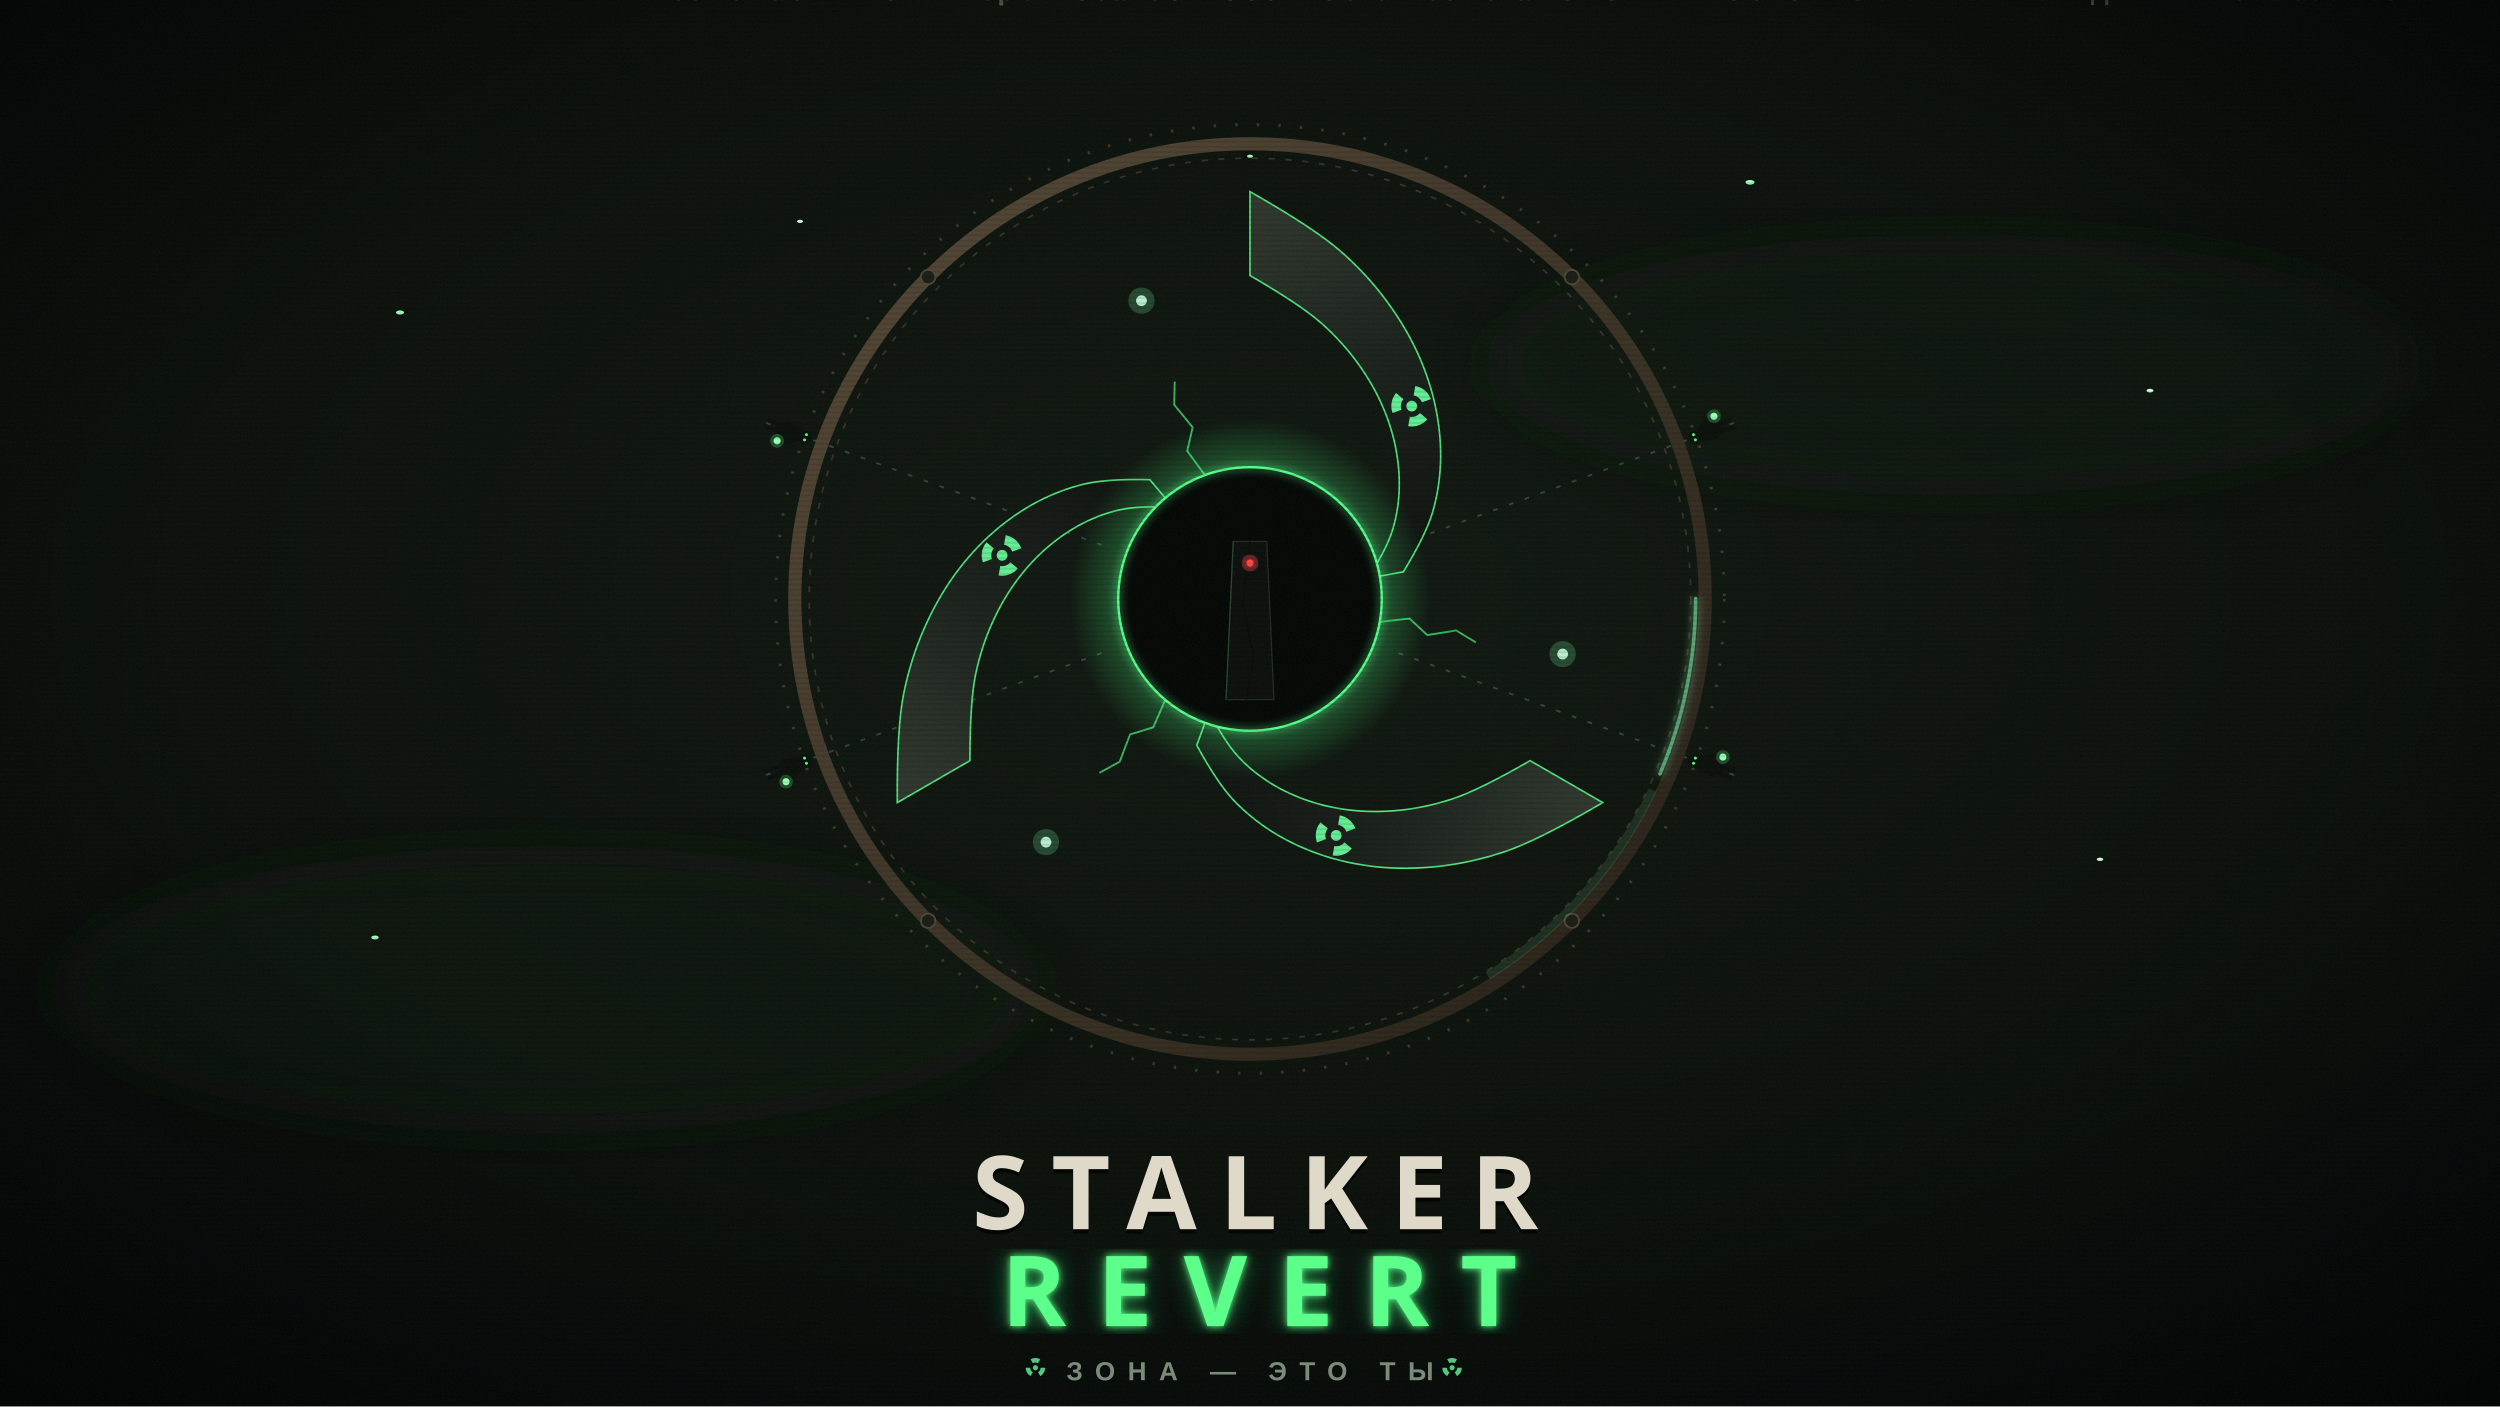
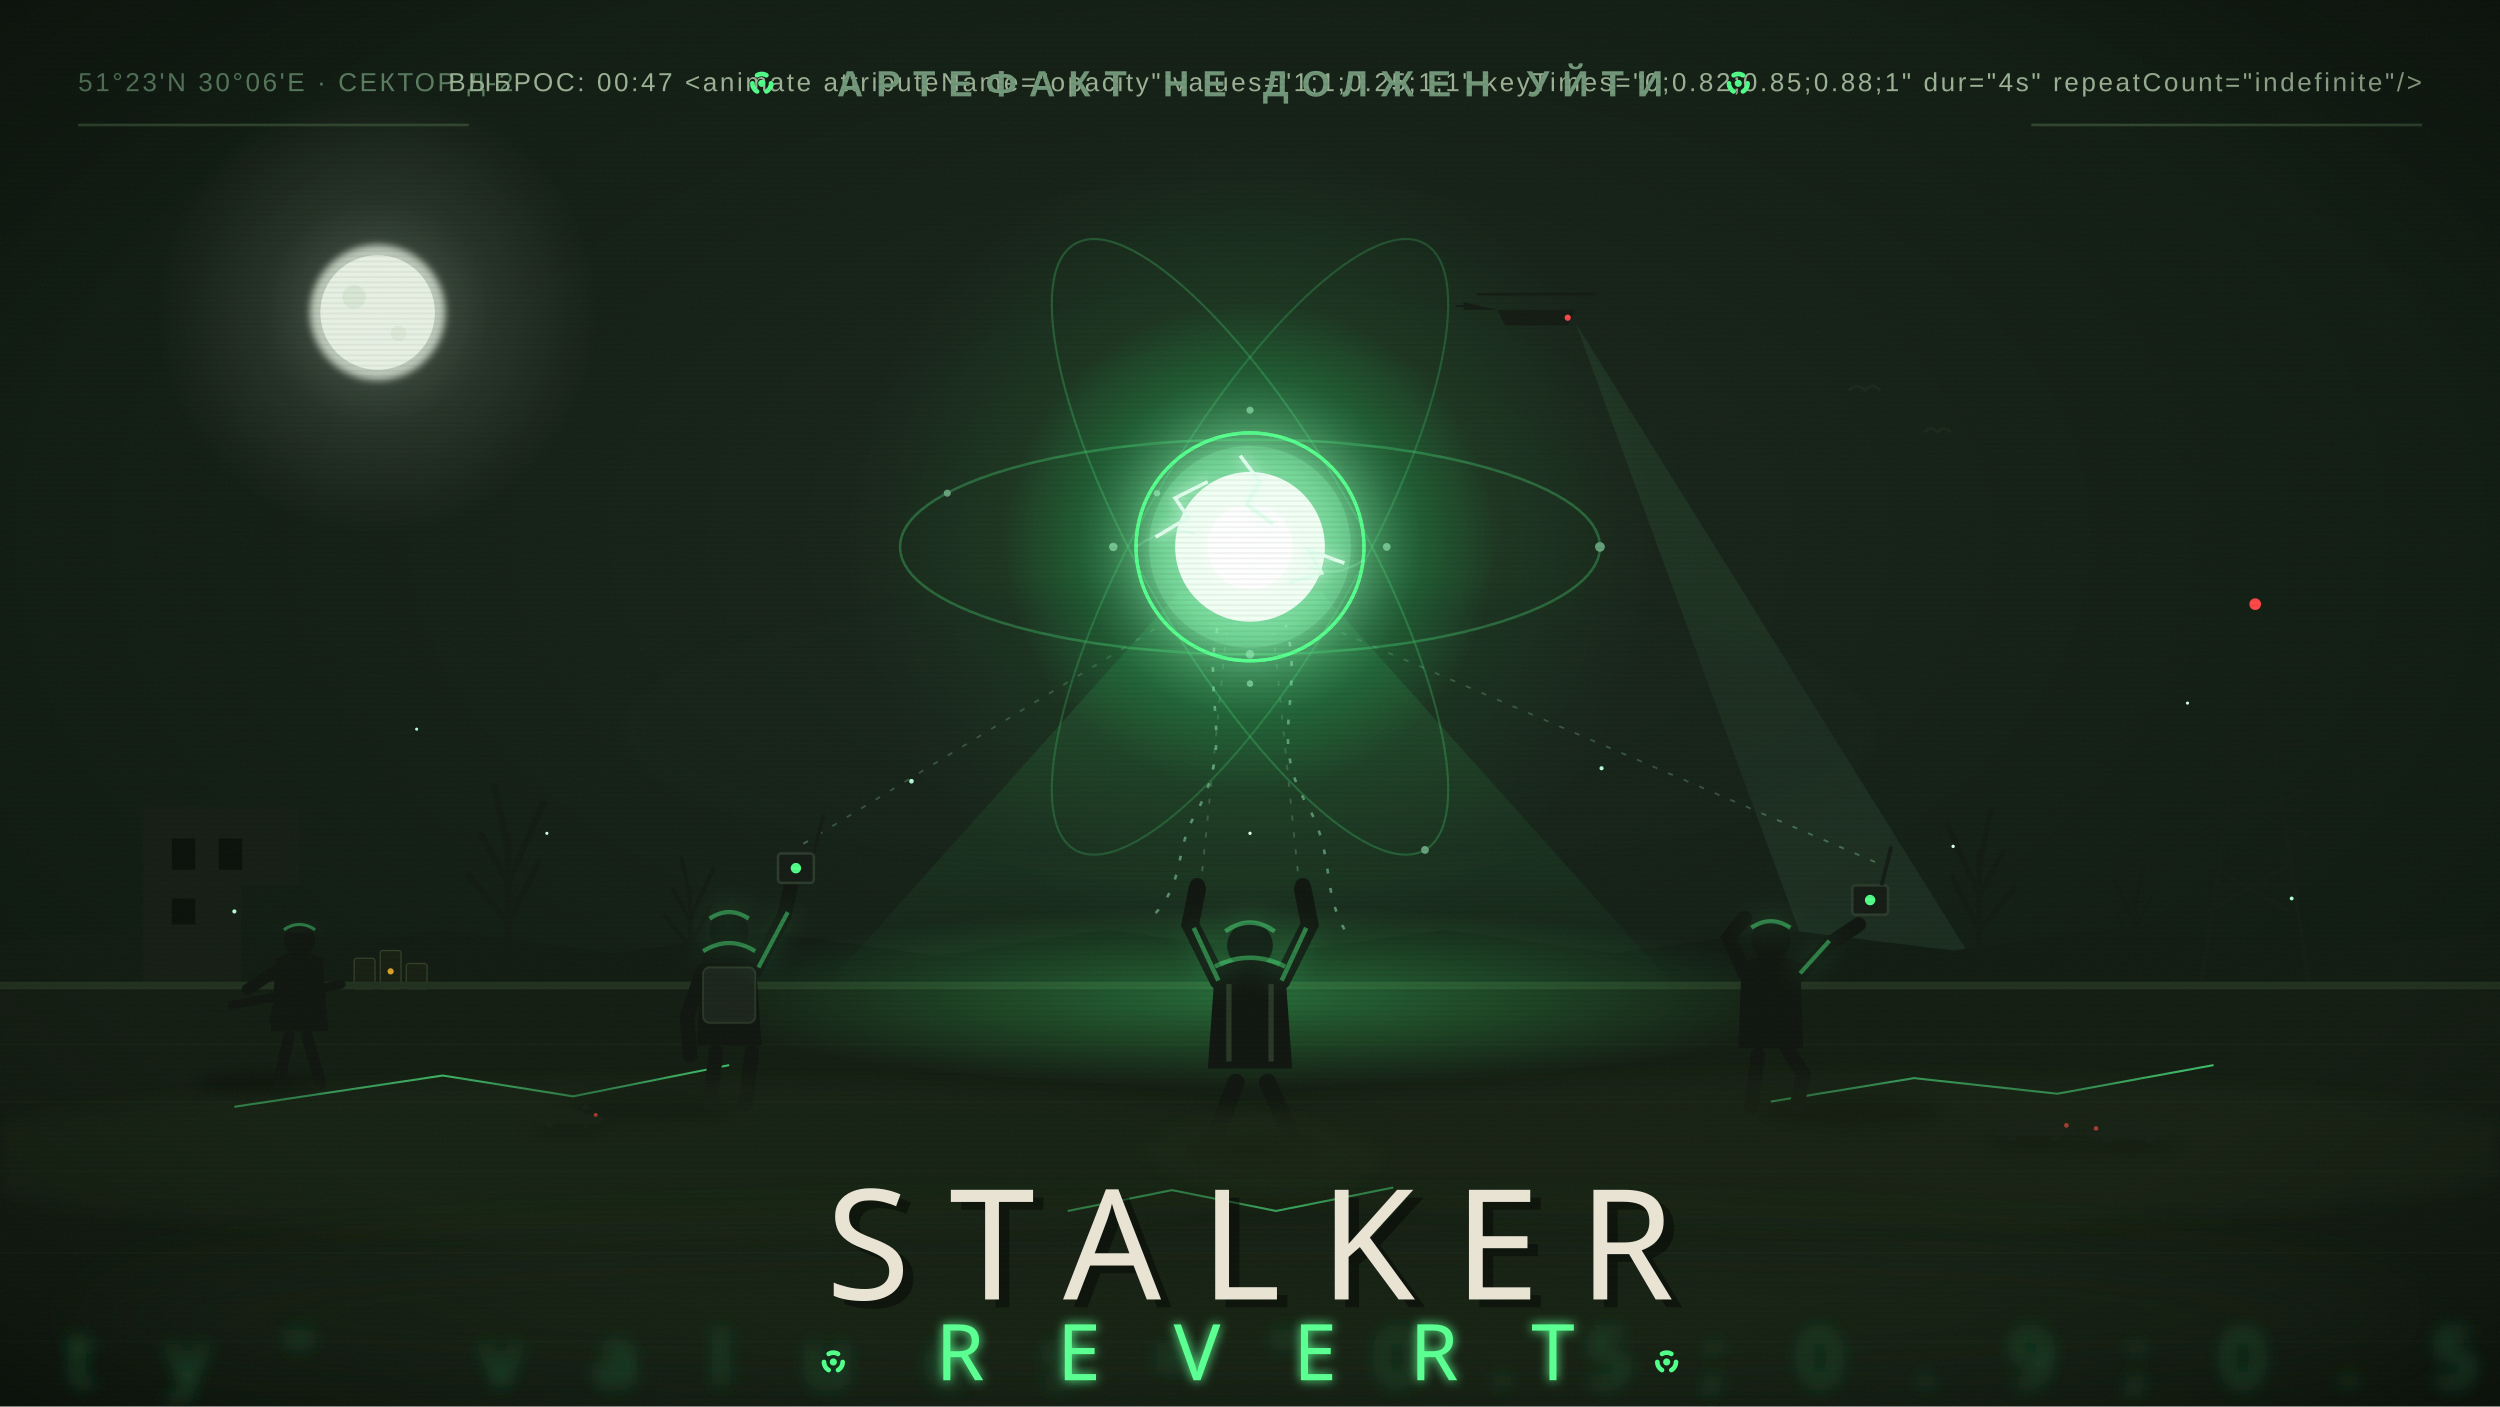
<svg xmlns="http://www.w3.org/2000/svg" width="1920" height="1080" viewBox="0 0 1920 1080">
  <defs>
-     <radialGradient id="bgG" cx="50%" cy="42%" r="75%">
-       <stop offset="0" stop-color="#101710" />
-       <stop offset="0.55" stop-color="#0a0e09" />
-       <stop offset="1" stop-color="#04060a" />
-     </radialGradient>
-     <radialGradient id="vig" cx="50%" cy="46%" r="72%">
+     <radialGradient id="bgG" cx="50%" cy="38%" r="85%">
+       <stop offset="0" stop-color="#1b271b" />
+       <stop offset="0.6" stop-color="#101a11" />
+       <stop offset="1" stop-color="#0a120c" />
+     </radialGradient>
+     <radialGradient id="skyHalo">
+       <stop offset="0" stop-color="#49ff80" stop-opacity="0.2" />
+       <stop offset="0.6" stop-color="#49ff80" stop-opacity="0.08" />
+       <stop offset="1" stop-color="#49ff80" stop-opacity="0" />
+     </radialGradient>
+     <radialGradient id="moonHalo">
+       <stop offset="0" stop-color="#d8ead6" stop-opacity="0.32" />
+       <stop offset="0.5" stop-color="#d8ead6" stop-opacity="0.1" />
+       <stop offset="1" stop-color="#d8ead6" stop-opacity="0" />
+     </radialGradient>
+     <radialGradient id="artifactGlow">
+       <stop offset="0" stop-color="#e2ffee" stop-opacity="0.95" />
+       <stop offset="0.35" stop-color="#8dffb8" stop-opacity="0.62" />
+       <stop offset="0.7" stop-color="#24a355" stop-opacity="0.28" />
+       <stop offset="1" stop-color="#24a355" stop-opacity="0" />
+     </radialGradient>
+     <radialGradient id="groundPool">
+       <stop offset="0" stop-color="#49ff80" stop-opacity="0.34" />
+       <stop offset="0.6" stop-color="#49ff80" stop-opacity="0.13" />
+       <stop offset="1" stop-color="#49ff80" stop-opacity="0" />
+     </radialGradient>
+     <linearGradient id="beam" x1="0" y1="0" x2="0" y2="1">
+       <stop offset="0" stop-color="#49ff80" stop-opacity="0.2" />
+       <stop offset="1" stop-color="#49ff80" stop-opacity="0" />
+     </linearGradient>
+     <radialGradient id="vig" cx="50%" cy="46%" r="78%">
      <stop offset="0" stop-color="#000" stop-opacity="0" />
-       <stop offset="0.6" stop-color="#000" stop-opacity="0" />
-       <stop offset="0.82" stop-color="#000" stop-opacity="0.38" />
-       <stop offset="1" stop-color="#000" stop-opacity="0.9" />
-     </radialGradient>
-     <radialGradient id="coreGlow">
-       <stop offset="0" stop-color="#49ff80" stop-opacity="0.4" />
-       <stop offset="0.7" stop-color="#49ff80" stop-opacity="0.3" />
-       <stop offset="1" stop-color="#49ff80" stop-opacity="0" />
-     </radialGradient>
-     <radialGradient id="crimsonGrad">
-       <stop offset="0" stop-color="#ff2f1f" stop-opacity="0.6" />
-       <stop offset="0.55" stop-color="#b3120a" stop-opacity="0.22" />
-       <stop offset="1" stop-color="#b3120a" stop-opacity="0" />
-     </radialGradient>
-     <linearGradient id="bladeGrad" gradientUnits="userSpaceOnUse" x1="490" y1="150" x2="640" y2="480">
-       <stop offset="0" stop-color="#31382f" />
-       <stop offset="0.5" stop-color="#1b201b" />
-       <stop offset="1" stop-color="#0c0f0c" />
-     </linearGradient>
-     <linearGradient id="rust" x1="0" y1="0" x2="1" y2="1">
-       <stop offset="0" stop-color="#5a4a38" />
-       <stop offset="1" stop-color="#241d15" />
-     </linearGradient>
-     <filter id="fGlow" x="-60%" y="-60%" width="220%" height="220%">
-       <feGaussianBlur stdDeviation="3.5" result="b" />
+       <stop offset="0.66" stop-color="#000" stop-opacity="0" />
+       <stop offset="0.86" stop-color="#000" stop-opacity="0.26" />
+       <stop offset="1" stop-color="#000" stop-opacity="0.66" />
+     </radialGradient>
+     <filter id="g" x="-60%" y="-60%" width="220%" height="220%">
+       <feGaussianBlur stdDeviation="4" result="b" />
      <feMerge>
        <feMergeNode in="b" />
        <feMergeNode in="SourceGraphic" />
      </feMerge>
    </filter>
-     <filter id="fGlowBig" x="-80%" y="-80%" width="260%" height="260%">
-       <feGaussianBlur stdDeviation="9" result="b" />
+     <filter id="gBig" x="-80%" y="-80%" width="260%" height="260%">
+       <feGaussianBlur stdDeviation="10" result="b" />
      <feMerge>
        <feMergeNode in="b" />
        <feMergeNode in="SourceGraphic" />
      </feMerge>
    </filter>
-     <filter id="fBlur30">
-       <feGaussianBlur stdDeviation="30" />
-     </filter>
-     <filter id="fBlur12">
-       <feGaussianBlur stdDeviation="12" />
+     <filter id="soft" x="-60%" y="-60%" width="220%" height="220%">
+       <feGaussianBlur stdDeviation="7" />
+     </filter>
+     <filter id="softBig" x="-60%" y="-60%" width="220%" height="220%">
+       <feGaussianBlur stdDeviation="26" />
+     </filter>
+     <filter id="moonBlur" x="-80%" y="-80%" width="260%" height="260%">
+       <feGaussianBlur stdDeviation="3" />
    </filter>
    <filter id="fGrain" x="0" y="0" width="100%" height="100%">
      <feTurbulence type="fractalNoise" baseFrequency="0.8" numOctaves="2" stitchTiles="stitch" />
-       <feColorMatrix type="matrix" values="0 0 0 0 0.45  0 0 0 0 0.85  0 0 0 0 0.55  0 0 0 0.06 0" />
+       <feColorMatrix type="matrix" values="0 0 0 0 0.45  0 0 0 0 0.85  0 0 0 0 0.55  0 0 0 0.04 0" />
    </filter>
    <pattern id="scan" width="4" height="4" patternUnits="userSpaceOnUse">
      <rect width="4" height="1.6" fill="#000" opacity="0.5" />
    </pattern>
    <g id="miniTre">
-       <circle r="4.5" fill="#66f79a" />
-       <g stroke="#66f79a" stroke-width="8" fill="none">
-         <path d="M -6.5,-11.3 A 13,13 0 0 1 6.5,-11.3" />
-         <path d="M -6.5,-11.3 A 13,13 0 0 1 6.5,-11.3" transform="rotate(120)" />
-         <path d="M -6.5,-11.3 A 13,13 0 0 1 6.5,-11.3" transform="rotate(240)" />
-       </g>
-     </g>
-     <g id="bladeArm">
-       <path fill="url(#bladeGrad)" stroke="#4fe07d" stroke-width="1.4" d="M 500,160         Q 554.5,191 576.4,210.4 Q 598.3,229.8 614.4,251.8 Q 630.6,273.8 640.9,296.9         Q 651.1,320 655.5,342.9 Q 659.9,365.8 659,387.3 Q 658,408.8 652.4,427.7         Q 646.8,446.6 628,477.4 L 598.5,482.6         Q 613.9,458.5 618.6,443.6 Q 623.4,428.8 624.4,411.8 Q 625.4,394.7 622.1,376.5         Q 618.9,358.3 611,339.9 Q 603.1,321.4 590.4,303.8 Q 577.8,286.2 560.5,270.6         Q 543.2,255 500,230 Z" />
-       <use href="#miniTre" transform="translate(635,339) rotate(40)" opacity="0.95" />
-     </g>
-     <g id="orb">
-       <circle r="11" fill="#7bffb0" opacity="0.22">
-         <animate attributeName="r" values="9;14;9" dur="3.4s" repeatCount="indefinite" />
+       <circle r="5" fill="#52ff8a" />
+       <g stroke="#52ff8a" stroke-width="6.5" fill="none" stroke-linecap="round">
+         <path d="M-6.5,-11.3 A13,13 0 0 1 6.5,-11.3" />
+         <path d="M-6.5,-11.3 A13,13 0 0 1 6.5,-11.3" transform="rotate(120)" />
+         <path d="M-6.5,-11.3 A13,13 0 0 1 6.5,-11.3" transform="rotate(240)" />
+       </g>
+     </g>
+     <g id="tree" stroke="#121a10" stroke-width="3" stroke-linecap="round" fill="none">
+       <path d="M0,0 L0,-70 M0,-30 L-18,-52 M0,-30 L14,-58 M0,-48 L-12,-70 M0,-48 L16,-84 M0,-64 L-6,-92" />
+     </g>
+     <g id="dog">
+       <path fill="#141a13" d="M-16,-4 Q-10,-10 -2,-10 Q6,-10 10,-7 L18,-6 L20,-3 L12,-2 L12,0 L9,0 L8,-2 L-6,-2 L-7,0 L-10,0 L-10,-2 L-15,-2 Z" />
+       <path d="M8,-9 L10,-14 L12,-9 Z" fill="#141a13" />
+       <path d="M-16,-5 L-22,-10" stroke="#141a13" stroke-width="2" stroke-linecap="round" />
+       <circle cx="15" cy="-6.5" r="1" fill="#ff4646">
+         <animate attributeName="opacity" values="1;1;0.1;1;1" keyTimes="0;0.85;0.88;0.91;1" dur="4.1s" repeatCount="indefinite" />
      </circle>
-       <circle r="4.5" fill="#c9ffe0" opacity="0.9">
-         <animate attributeName="r" values="4.5;7;4.5" dur="3.4s" repeatCount="indefinite" />
+     </g>
+     <g id="poseA">
+       <g stroke="#10150f" stroke-width="4.5" stroke-linecap="round" fill="none">
+         <path d="M-6,0 L-4,-16 M5,0 L7,-16" />
+         <path d="M8,-41 L17,-58 L19,-67" />
+         <path d="M-8,-41 L-13,-27 L-12,-15" />
+       </g>
+       <path d="M-8,-46 Q0,-51 8,-46 L10,-18 L-10,-18 Z" fill="#10150f" />
+       <rect x="-8" y="-42" width="16" height="17" rx="2" fill="#1b241a" stroke="#2a3626" stroke-width="0.6" />
+       <circle cy="-53" r="6" fill="#10150f" />
+       <rect x="15" y="-77" width="11" height="9" rx="1" fill="#141a14" stroke="#2c3a2a" stroke-width="0.8" />
+       <circle cx="20.5" cy="-72.5" r="1.6" fill="#52ff8a">
+         <animate attributeName="opacity" values="0.2;1;0.2" dur="1.8s" repeatCount="indefinite" />
      </circle>
-     </g>
-     <g id="stalker">
-       <circle cx="0" cy="-30" r="5" fill="#0a0d0a" />
-       <path fill="#0a0d0a" d="M-5,-26 Q0,-29 5,-26 L7,-14 L4,-12 L4.5,0 L1.5,0 L0.5,-9 L-0.5,-9 L-1.5,0 L-4.5,0 L-4,-12 L-7,-14 Z" />
-       <path d="M5,-24 L9,-17 L8.5,-12" stroke="#0a0d0a" stroke-width="3" fill="none" stroke-linecap="round" />
-       <circle cx="-2" cy="-30.5" r="1.1" fill="#52ff7a" />
-       <circle cx="2" cy="-30.5" r="1.1" fill="#52ff7a" />
-       <circle cx="9.5" cy="-12" r="5" fill="#52ff7a" opacity="0.25" />
-       <circle cx="9.5" cy="-12" r="2.6" fill="#9dffb8">
-         <animate attributeName="opacity" values="0.6;1;0.6" dur="2s" repeatCount="indefinite" />
+       <path d="M26,-77 L29,-89" stroke="#141a14" stroke-width="1.2" />
+       <g stroke="#52ff8a" stroke-width="1.3" fill="none" opacity="0.45" filter="url(#g)">
+         <path d="M-6,-57 Q0,-61 6,-57" />
+         <path d="M-8,-47 Q0,-52 8,-47" />
+         <path d="M9,-42 L18,-59" />
+       </g>
+     </g>
+     <g id="poseB">
+       <g stroke="#10150f" stroke-width="5" stroke-linecap="round" fill="none">
+         <path d="M-11,0 L-4,-18 M13,0 L5,-18" />
+         <path d="M-9,-47 L-17,-63 L-15,-73" />
+         <path d="M9,-47 L17,-63 L15,-73" />
+       </g>
+       <circle cx="-15" cy="-74" r="2.2" fill="#10150f" />
+       <circle cx="15" cy="-74" r="2.2" fill="#10150f" />
+       <path d="M-10,-50 Q0,-56 10,-50 L12,-22 L-12,-22 Z" fill="#10150f" />
+       <path d="M-6,-46 L-6,-24 M6,-46 L6,-24" stroke="#2a3626" stroke-width="1.5" />
+       <circle cy="-57" r="6.5" fill="#10150f" />
+       <g stroke="#52ff8a" stroke-width="1.3" fill="none" opacity="0.45" filter="url(#g)">
+         <path d="M-7,-61 Q0,-66 7,-61" />
+         <path d="M-10,-51 Q0,-56 10,-51" />
+         <path d="M-9,-47 L-16,-62" />
+         <path d="M9,-47 L16,-62" />
+       </g>
+     </g>
+     <g id="poseC">
+       <g stroke="#10150f" stroke-width="4.5" stroke-linecap="round" fill="none">
+         <path d="M-6,0 L-4,-16" />
+         <path d="M8,0 L10,-10 L5,-18" />
+         <path d="M8,-40 L18,-50 L27,-56" />
+         <path d="M-8,-41 L-13,-52 L-8,-58" />
+       </g>
+       <path d="M-9,-44 Q0,-49 9,-44 L10,-18 L-10,-18 Z" fill="#10150f" />
+       <circle cy="-51" r="6" fill="#10150f" />
+       <rect x="25" y="-68" width="11" height="9" rx="1" fill="#141a14" stroke="#2c3a2a" stroke-width="0.8" />
+       <circle cx="30.5" cy="-63.5" r="1.6" fill="#52ff8a">
+         <animate attributeName="opacity" values="1;0.15;1" dur="2.3s" begin="-0.7s" repeatCount="indefinite" />
      </circle>
-     </g>
-     <path id="tp1" d="M 132.8,288 A 424,424 0 0 1 867.2,288" fill="none" />
-     <path id="tp2" d="M 132.8,288 A 424,424 0 0 1 867.2,288" transform="rotate(120 500 500)" fill="none" />
-     <path id="tp3" d="M 132.8,288 A 424,424 0 0 1 867.2,288" transform="rotate(240 500 500)" fill="none" />
+       <path d="M34,-68 L37,-80" stroke="#141a14" stroke-width="1.2" />
+       <g stroke="#52ff8a" stroke-width="1.3" fill="none" opacity="0.45" filter="url(#g)">
+         <path d="M-6,-55 Q0,-59 6,-55" />
+         <path d="M9,-41 L18,-51" />
+       </g>
+     </g>
+     <g id="poseD">
+       <g stroke="#10150f" stroke-width="4.5" stroke-linecap="round" fill="none">
+         <path d="M-8,0 L-3,-18 M8,0 L4,-18" />
+         <path d="M8,-44 L20,-36" />
+       </g>
+       <path d="M-9,-48 Q0,-53 9,-48 L11,-20 L-11,-20 Z" fill="#10150f" />
+       <circle cy="-55" r="6" fill="#10150f" />
+       <path d="M-16,-38 L26,-30 M8,-32 L10,-24" stroke="#10150f" stroke-width="3.4" stroke-linecap="round" />
+       <g stroke="#52ff8a" stroke-width="1.2" fill="none" opacity="0.4" filter="url(#g)">
+         <path d="M-6,-59 Q0,-63 6,-59" />
+       </g>
+     </g>
  </defs>
  <rect width="1920" height="1080" fill="url(#bgG)" />
-   <ellipse cx="420" cy="760" rx="380" ry="110" fill="#0c150d" opacity="0.55" filter="url(#fBlur30)">
-     <animateTransform attributeName="transform" type="translate" values="0 0; 40 -12; 0 0" dur="26s" repeatCount="indefinite" />
+   <circle cx="290" cy="240" r="170" fill="url(#moonHalo)" />
+   <circle cx="290" cy="240" r="52" fill="#e6f2e2" opacity="0.75" filter="url(#moonBlur)" />
+   <circle cx="290" cy="240" r="44" fill="#eef7ea" opacity="0.85" />
+   <circle cx="272" cy="228" r="9" fill="#ccdec8" opacity="0.5" />
+   <circle cx="306" cy="256" r="6" fill="#ccdec8" opacity="0.4" />
+   <circle cx="960" cy="420" r="310" fill="url(#skyHalo)">
+     <animate attributeName="opacity" values="0.6;1;0.6" dur="6s" repeatCount="indefinite" />
+   </circle>
+   <g transform="translate(1180,240)">
+     <animateTransform attributeName="transform" type="translate" values="1180 240;1220 225;1180 240" dur="17s" repeatCount="indefinite" additive="replace" />
+     <polygon points="30,8 300,742 470,714" fill="#8dffb8" opacity="0.07">
+       <animateTransform attributeName="transform" type="rotate" values="0 30 8;4 30 8;0 30 8;-3 30 8;0 30 8" dur="9s" repeatCount="indefinite" />
+     </polygon>
+     <line x1="-46" y1="-14" x2="46" y2="-14" stroke="#131a12" stroke-width="2" opacity="0.9" />
+     <ellipse rx="40" ry="1.6" cy="-14" fill="#131a12" opacity="0.35" />
+     <path d="M-30,-2 L30,-2 L24,10 L-24,10 Z" fill="#131a12" />
+     <path d="M-30,-2 L-56,-8 L-56,-2 Z" fill="#131a12" />
+     <g transform="translate(-56,-5)">
+       <line x1="-6" y1="0" x2="6" y2="0" stroke="#131a12" stroke-width="1.6">
+         <animateTransform attributeName="transform" type="rotate" from="0" to="360" dur="0.4s" repeatCount="indefinite" />
+       </line>
+     </g>
+     <circle cx="24" cy="4" r="2.4" fill="#ff4646">
+       <animate attributeName="opacity" values="1;0.1;1" dur="1.6s" repeatCount="indefinite" />
+     </circle>
+   </g>
+   <g stroke="#1c281a" stroke-width="2" fill="none">
+     <path d="M1420,300 q6,-7 12,0 q6,-7 12,0">
+       <animateTransform attributeName="transform" type="translate" values="0 0;-30 -8;0 0" dur="14s" repeatCount="indefinite" />
+     </path>
+     <path d="M1478,332 q5,-6 10,0 q5,-6 10,0">
+       <animateTransform attributeName="transform" type="translate" values="0 0;-24 6;0 0" dur="17s" repeatCount="indefinite" />
+     </path>
+   </g>
+   <path d="M0,760 L0,724 L110,712 L230,730 L340,714 L470,732 L590,716 L720,734 L850,714 L980,732 L1110,714 L1240,732 L1370,714 L1500,730 L1630,712 L1770,730 L1920,716 L1920,760 Z" fill="#111a11" />
+   <g fill="#151d14">
+     <path d="M110,760 L110,620 L230,620 L230,680 L185,680 L185,760 Z" />
+     <rect x="132" y="644" width="18" height="24" fill="#0a100a" />
+     <rect x="168" y="644" width="18" height="24" fill="#0a100a" />
+     <rect x="132" y="690" width="18" height="20" fill="#0a100a" />
+   </g>
+   <g fill="#171e12" stroke="#323f26" stroke-width="1">
+     <rect x="272" y="736" width="16" height="24" rx="2" />
+     <rect x="292" y="730" width="16" height="30" rx="2" />
+     <rect x="312" y="740" width="16" height="20" rx="2" />
+   </g>
+   <circle cx="300" cy="746" r="2.4" fill="#ffb830" opacity="0.85" />
+   <use href="#tree" transform="translate(390,760) scale(1.7)" />
+   <use href="#tree" transform="translate(530,760) scale(1.1)" />
+   <use href="#tree" transform="translate(1520,760) scale(1.5) scale(-1,1)" />
+   <use href="#tree" transform="translate(1640,760) scale(1.0) scale(-1,1)" />
+   <g stroke="#141c12" stroke-width="3" fill="none">
+     <path d="M1690,760 L1726,520 L1738,520 L1774,760" />
+     <path d="M1704,680 L1760,680 M1698,622 L1766,622 M1694,572 L1770,572" />
+     <path d="M1696,700 L1758,664 M1758,700 L1696,664 M1690,642 L1774,606 M1774,642 L1690,606" />
+     <path d="M1732,520 L1732,470" />
+   </g>
+   <circle cx="1732" cy="464" r="4.5" fill="#ff4646">
+     <animate attributeName="opacity" values="1;0.1;1" dur="2s" repeatCount="indefinite" />
+   </circle>
+   <rect y="754" width="1920" height="6" fill="#22301e" />
+   <rect y="760" width="1920" height="320" fill="#131c11" />
+   <g stroke="#1a2716" stroke-width="1" opacity="0.6">
+     <line x1="0" y1="802" x2="1920" y2="802" />
+     <line x1="0" y1="846" x2="1920" y2="846" />
+     <line x1="0" y1="900" x2="1920" y2="900" />
+     <line x1="0" y1="962" x2="1920" y2="962" />
+     <line x1="0" y1="1030" x2="1920" y2="1030" />
+   </g>
+   <ellipse cx="960" cy="766" rx="430" ry="70" fill="url(#groundPool)">
+     <animate attributeName="opacity" values="0.55;0.9;0.55" dur="4s" repeatCount="indefinite" />
  </ellipse>
-   <ellipse cx="1500" cy="280" rx="360" ry="100" fill="#0a130c" opacity="0.5" filter="url(#fBlur30)">
-     <animateTransform attributeName="transform" type="translate" values="0 0; -35 10; 0 0" dur="31s" repeatCount="indefinite" />
+   <path d="M905,455 L1015,455 L1290,762 L630,762 Z" fill="url(#beam)">
+     <animate attributeName="opacity" values="0.7;1;0.7" dur="4s" repeatCount="indefinite" />
+   </path>
+   <g stroke="#3fb96a" stroke-width="1.6" fill="none">
+     <animate attributeName="opacity" values="0.35;0.65;0.4;0.75;0.35" dur="7s" repeatCount="indefinite" />
+     <path d="M180,850 L340,826 L440,842 L560,818" />
+     <path d="M1360,846 L1470,828 L1580,840 L1700,818" />
+     <path d="M820,930 L900,914 L980,930 L1070,912" />
+   </g>
+   <g fill="#000" opacity="0.38" filter="url(#soft)">
+     <ellipse cx="498" cy="852" rx="70" ry="11" />
+     <ellipse cx="960" cy="884" rx="52" ry="9" />
+     <ellipse cx="1422" cy="854" rx="70" ry="11" />
+     <ellipse cx="196" cy="834" rx="48" ry="8" />
+     <ellipse cx="1565" cy="878" rx="42" ry="7" />
+     <ellipse cx="1636" cy="880" rx="42" ry="7" />
+     <ellipse cx="435" cy="868" rx="32" ry="6" />
+   </g>
+   <g stroke="#7fbd92" stroke-width="1.4" stroke-dasharray="4 9" opacity="0.45">
+     <line x1="617" y1="648" x2="905" y2="472">
+       <animate attributeName="stroke-dashoffset" from="0" to="-130" dur="2.4s" repeatCount="indefinite" />
+     </line>
+     <line x1="922" y1="682" x2="942" y2="486">
+       <animate attributeName="stroke-dashoffset" from="0" to="-130" dur="2.8s" repeatCount="indefinite" />
+     </line>
+     <line x1="998" y1="682" x2="978" y2="486">
+       <animate attributeName="stroke-dashoffset" from="0" to="-130" dur="2.6s" repeatCount="indefinite" />
+     </line>
+     <line x1="1440" y1="662" x2="1012" y2="478">
+       <animate attributeName="stroke-dashoffset" from="0" to="-130" dur="2.5s" repeatCount="indefinite" />
+     </line>
+   </g>
+   <ellipse cx="960" cy="560" rx="480" ry="110" fill="#18271a" opacity="0.3" filter="url(#soft)" />
+   <g transform="translate(960,420) scale(1.25)">
+     <circle r="150" fill="url(#artifactGlow)">
+       <animate attributeName="r" values="142;160;142" dur="4s" repeatCount="indefinite" />
+     </circle>
+     <circle r="70" fill="none" stroke="#52ff8a" stroke-width="2">
+       <animate attributeName="r" values="70;300" dur="5s" repeatCount="indefinite" />
+       <animate attributeName="opacity" values="0.5;0" dur="5s" repeatCount="indefinite" />
+     </circle>
+     <circle r="70" fill="none" stroke="#52ff8a" stroke-width="2">
+       <animate attributeName="r" values="70;300" dur="5s" begin="2.5s" repeatCount="indefinite" />
+       <animate attributeName="opacity" values="0.5;0" dur="5s" begin="2.5s" repeatCount="indefinite" />
+     </circle>
+     <g fill="none" stroke="#52ff8a" opacity="0.55">
+       <g>
+         <animateTransform attributeName="transform" type="rotate" from="0" to="360" dur="9s" repeatCount="indefinite" />
+         <ellipse rx="215" ry="66" stroke-width="1.6" opacity="0.5" />
+         <g fill="#a5ffc9" stroke="none">
+           <circle cx="215" cy="0" r="3" />
+           <circle cx="-186" cy="-33" r="2.2" />
+           <circle cx="0" cy="66" r="2.6" />
+         </g>
+       </g>
+       <g>
+         <animateTransform attributeName="transform" type="rotate" from="360" to="0" dur="14s" repeatCount="indefinite" />
+         <g transform="rotate(60)">
+           <ellipse rx="215" ry="66" stroke-width="1.3" opacity="0.4" />
+           <circle cx="215" cy="0" r="2.4" fill="#a5ffc9" stroke="none" />
+         </g>
+       </g>
+       <g>
+         <animateTransform attributeName="transform" type="rotate" from="0" to="360" dur="11s" repeatCount="indefinite" />
+         <g transform="rotate(120)">
+           <ellipse rx="215" ry="66" stroke-width="1.3" opacity="0.35" />
+           <circle cx="0" cy="66" r="2" fill="#a5ffc9" stroke="none" />
+         </g>
+       </g>
+     </g>
+     <g opacity="0.55" fill="#a5ffc9">
+       <animateTransform attributeName="transform" type="rotate" from="360" to="0" dur="18s" repeatCount="indefinite" />
+       <circle cx="84" cy="0" r="2.4" />
+       <circle cx="0" cy="84" r="2" />
+       <circle cx="-84" cy="0" r="2.6" />
+       <circle cx="0" cy="-84" r="2.2" />
+     </g>
+     <g fill="none" stroke="#a5ffc9" stroke-width="1.6" stroke-dasharray="3 9" opacity="0.45">
+       <path d="M-58,225 C-40,205 -46,186 -34,165 C-8,120 -30,95 -20,50">
+         <animate attributeName="stroke-dashoffset" from="0" to="-120" dur="3.2s" repeatCount="indefinite" />
+       </path>
+       <path d="M58,235 C44,210 52,190 36,160 C10,118 34,92 22,48">
+         <animate attributeName="stroke-dashoffset" from="0" to="-120" dur="4.1s" repeatCount="indefinite" />
+       </path>
+     </g>
+     <circle r="62" fill="#8dffb8" opacity="0.38" filter="url(#gBig)" />
+     <circle r="34" fill="none" stroke="#24a355" stroke-width="1.5" stroke-dasharray="4 6">
+       <animateTransform attributeName="transform" type="rotate" from="0" to="-360" dur="8s" repeatCount="indefinite" />
+     </circle>
+     <circle r="46" fill="#f2fff4">
+       <animate attributeName="opacity" values="0.9;1;0.9" dur="3s" repeatCount="indefinite" />
+     </circle>
+     <circle r="26" fill="#ffffff" filter="url(#g)" />
+     <g stroke="#a5ffc9" stroke-width="1.4" fill="none" opacity="0.22">
+       <path d="M-70,0 Q-50,-14 -34,-8" />
+       <path d="M70,8 Q52,20 36,12" />
+     </g>
+     <g stroke="#e2ffee" stroke-width="2.2" fill="none" filter="url(#g)">
+       <path d="M-58,-6 L-38,-18 L-46,-30 L-26,-40">
+         <animate attributeName="opacity" values="0;0;0.9;0;0;0.75;0;0;0" keyTimes="0;0.5;0.53;0.55;0.7;0.72;0.74;0.9;1" dur="2.9s" repeatCount="indefinite" />
+       </path>
+       <path d="M58,10 L36,2 L44,16 L24,22">
+         <animate attributeName="opacity" values="0.8;0;0;0.9;0;0;0.7;0;0" keyTimes="0;0.02;0.35;0.38;0.41;0.7;0.72;0.75;1" dur="3.7s" repeatCount="indefinite" />
+       </path>
+       <path d="M-6,-56 L6,-40 L-2,-26 L14,-14">
+         <animate attributeName="opacity" values="0;0;0;0.85;0;0;0.6;0;0" keyTimes="0;0.3;0.32;0.35;0.37;0.6;0.62;0.65;1" dur="4.3s" repeatCount="indefinite" />
+       </path>
+     </g>
+   </g>
+   <g transform="translate(230,832) scale(-2,2)">
+     <g>
+       <animateTransform attributeName="transform" type="translate" values="0 0;0 -1.6;0 0" dur="0.85s" repeatCount="indefinite" additive="sum" />
+       <use href="#poseD" />
+     </g>
+   </g>
+   <g transform="translate(560,848) scale(2.5)">
+     <g>
+       <animateTransform attributeName="transform" type="translate" values="0 0;0 -1.8;0 0" dur="0.9s" repeatCount="indefinite" additive="sum" />
+       <use href="#poseA" />
+     </g>
+   </g>
+   <g transform="translate(960,880) scale(2.7)">
+     <g>
+       <animateTransform attributeName="transform" type="translate" values="0 0;0 -2;0 0" dur="1s" repeatCount="indefinite" additive="sum" />
+       <use href="#poseB" />
+     </g>
+   </g>
+   <g transform="translate(1360,850) scale(2.5)">
+     <g>
+       <animateTransform attributeName="transform" type="translate" values="0 0;0 -1.8;0 0" dur="0.95s" repeatCount="indefinite" additive="sum" />
+       <use href="#poseC" />
+     </g>
+   </g>
+   <use href="#dog" transform="translate(435,866) scale(1.5)" />
+   <use href="#dog" transform="translate(1560,876) scale(1.8)" />
+   <g transform="translate(1636,878) scale(-1.75,1.75)">
+     <g>
+       <animateTransform attributeName="transform" type="translate" values="0 0;14 1;0 0" dur="11s" repeatCount="indefinite" />
+       <use href="#dog" />
+     </g>
+   </g>
+   <ellipse cx="500" cy="890" rx="560" ry="60" fill="#1a2919" opacity="0.4" filter="url(#soft)">
+     <animateTransform attributeName="transform" type="translate" values="0 0;56 -6;0 0" dur="26s" repeatCount="indefinite" />
  </ellipse>
-   <g transform="translate(500,0) scale(0.92)">
-     <g stroke="#5e9370" stroke-width="1.6" stroke-dasharray="4 10" opacity="0.4">
-       <line x1="96" y1="353" x2="377.7" y2="455.5">
-         <animate attributeName="stroke-dashoffset" from="0" to="-56" dur="2.2s" repeatCount="indefinite" />
-       </line>
-       <line x1="96" y1="647" x2="377.7" y2="544.5">
-         <animate attributeName="stroke-dashoffset" from="0" to="-56" dur="2.2s" repeatCount="indefinite" />
-       </line>
-       <line x1="904" y1="353" x2="622.3" y2="455.5">
-         <animate attributeName="stroke-dashoffset" from="0" to="-56" dur="2.2s" repeatCount="indefinite" />
-       </line>
-       <line x1="904" y1="647" x2="622.3" y2="544.5">
-         <animate attributeName="stroke-dashoffset" from="0" to="-56" dur="2.2s" repeatCount="indefinite" />
-       </line>
-     </g>
-     <g font-family="Arial, sans-serif" font-size="21" font-weight="bold" letter-spacing="6" fill="#59634f" opacity="0.85">
-       <text>&lt;textPath href="#tp1" startOffset="50%" text-anchor="middle"&gt;ЗОНА ОТЧУЖДЕНИЯ&lt;/textPath&gt;</text>
-       <text>&lt;textPath href="#tp2" startOffset="50%" text-anchor="middle"&gt;АНОМАЛЬНАЯ АКТИВНОСТЬ&lt;/textPath&gt;</text>
-       <text>&lt;textPath href="#tp3" startOffset="50%" text-anchor="middle"&gt;S.T.A.L.K.E.R. REVERT&lt;/textPath&gt;</text>
-     </g>
-     <g stroke="#37b45e" stroke-width="1.6" fill="none">
-       <animate attributeName="opacity" values="0.3;0.7;0.4;0.6;0.3" dur="6s" repeatCount="indefinite" />
-       <path d="M500,390 L493,366 L504,349 L496,326 L503,308" transform="rotate(100 500 500)" />
-       <path d="M500,390 L493,366 L504,349 L496,326 L503,308" transform="rotate(220 500 500)" />
-       <path d="M500,390 L493,366 L504,349 L496,326 L503,308" transform="rotate(340 500 500)" />
-     </g>
-     <g>
-       <animateTransform attributeName="transform" type="rotate" from="360 500 500" to="0 500 500" dur="60s" repeatCount="indefinite" />
-       <use href="#bladeArm" />
-       <use href="#bladeArm" transform="rotate(120 500 500)" />
-       <use href="#bladeArm" transform="rotate(240 500 500)" />
-       <use href="#orb" transform="translate(761,546)" />
-       <use href="#orb" transform="translate(329.7,703)" />
-       <use href="#orb" transform="translate(409.4,251)" />
-     </g>
-     <circle cx="500" cy="500" r="150" fill="url(#coreGlow)">
-       <animate attributeName="opacity" values="0.55;0.95;0.55" dur="5s" repeatCount="indefinite" />
-     </circle>
-     <circle cx="500" cy="500" r="95" fill="url(#crimsonGrad)">
-       <animate attributeName="opacity" values="0.3;0.9;0.45;0.8;0.3" dur="8s" repeatCount="indefinite" />
-     </circle>
-     <circle cx="500" cy="500" r="110" fill="#030503" />
-     <circle cx="500" cy="500" r="110" fill="none" stroke="#52ff8a" stroke-width="2" filter="url(#fGlow)">
-       <animate attributeName="opacity" values="0.35;0.85;0.35" dur="4.5s" repeatCount="indefinite" />
-     </circle>
-     <path d="M 486,452 L 514,452 L 520,584 L 480,584 Z" fill="#0b0d0b" stroke="#222d22" stroke-width="1" />
-     <path d="M486,452 L480,584" stroke="#2f5c3a" stroke-width="1" opacity="0.5" fill="none" />
-     <path d="M 500,452 L 494,505 L 503,548 L 497,584" stroke="#060a06" stroke-width="1.5" fill="none" />
-     <circle cx="500" cy="470" r="7" fill="#ff4646" opacity="0.3">
-       <animate attributeName="r" values="5;9;5" dur="2.6s" repeatCount="indefinite" />
-     </circle>
-     <circle cx="500" cy="470" r="3" fill="#ff4646" filter="url(#fGlow)">
-       <animate attributeName="opacity" values="0.25;1;0.25" dur="2.6s" repeatCount="indefinite" />
-     </circle>
-     <circle cx="500" cy="500" r="380" fill="none" stroke="url(#rust)" stroke-width="11" opacity="0.95" />
-     <circle cx="500" cy="500" r="368" fill="none" stroke="#57493a" stroke-width="1.5" stroke-dasharray="5 9" opacity="0.55" />
-     <circle cx="500" cy="500" r="396" fill="none" stroke="#6a5c48" stroke-width="2.5" stroke-dasharray="2 16" opacity="0.5" />
-     <g fill="#1c1a16" stroke="#4d463a" stroke-width="1.5">
-       <circle cx="768.7" cy="231.3" r="6" />
-       <circle cx="768.7" cy="768.7" r="6" />
-       <circle cx="231.3" cy="231.3" r="6" />
-       <circle cx="231.3" cy="768.7" r="6" />
-     </g>
-     <g>
-       <animateTransform attributeName="transform" type="rotate" from="0 500 500" to="360 500 500" dur="11s" repeatCount="indefinite" />
-       <circle cx="500" cy="500" r="372" fill="none" stroke="#8dffb8" stroke-width="7" stroke-dasharray="210 2127.3" stroke-dashoffset="-165" opacity="0.12" />
-       <circle cx="500" cy="500" r="372" fill="none" stroke="#8dffb8" stroke-width="3" stroke-dasharray="150 2187.3" stroke-linecap="round" filter="url(#fGlow)" opacity="0.6" />
-     </g>
-     <g transform="translate(96,353) rotate(110) scale(1.15)">
-       <g>
-         <animateTransform attributeName="transform" type="translate" values="0 0;0 -1.8;0 0" dur="0.85s" repeatCount="indefinite" />
-         <use href="#stalker" />
-       </g>
-     </g>
-     <g transform="translate(96,647) rotate(70) scale(1.15)">
-       <g>
-         <animateTransform attributeName="transform" type="translate" values="0 0;0 -1.8;0 0" dur="0.95s" repeatCount="indefinite" />
-         <use href="#stalker" />
-       </g>
-     </g>
-     <g transform="translate(904,353) rotate(250) scale(1.15)">
-       <g>
-         <animateTransform attributeName="transform" type="translate" values="0 0;0 -1.8;0 0" dur="0.9s" repeatCount="indefinite" />
-         <use href="#stalker" />
-       </g>
-     </g>
-     <g transform="translate(904,647) rotate(290) scale(1.15)">
-       <g>
-         <animateTransform attributeName="transform" type="translate" values="0 0;0 -1.8;0 0" dur="1s" repeatCount="indefinite" />
-         <use href="#stalker" />
-       </g>
-     </g>
-   </g>
-   <g fill="#9fffc0" transform="scale(1.92, 1)">
-     <circle cx="160" cy="240" r="1.6">
-       <animate attributeName="opacity" values="0;0.8;0" dur="5s" repeatCount="indefinite" />
-       <animate attributeName="cy" values="240;180" dur="5s" repeatCount="indefinite" />
-     </circle>
-     <circle cx="320" cy="170" r="1.2" fill="#d6ffe4">
-       <animate attributeName="opacity" values="0;0.7;0" dur="6s" begin="-3s" repeatCount="indefinite" />
-       <animate attributeName="cy" values="170;115" dur="6s" begin="-3s" repeatCount="indefinite" />
-     </circle>
-     <circle cx="700" cy="140" r="1.8">
-       <animate attributeName="opacity" values="0;0.75;0" dur="7s" begin="-1s" repeatCount="indefinite" />
-       <animate attributeName="cy" values="140;80" dur="7s" begin="-1s" repeatCount="indefinite" />
-     </circle>
-     <circle cx="860" cy="300" r="1.4" fill="#d6ffe4">
-       <animate attributeName="opacity" values="0;0.7;0" dur="5.5s" begin="-4s" repeatCount="indefinite" />
-       <animate attributeName="cy" values="300;245" dur="5.5s" begin="-4s" repeatCount="indefinite" />
-     </circle>
-     <circle cx="150" cy="720" r="1.5">
-       <animate attributeName="opacity" values="0;0.7;0" dur="6.5s" begin="-2s" repeatCount="indefinite" />
-       <animate attributeName="cy" values="720;660" dur="6.5s" begin="-2s" repeatCount="indefinite" />
-     </circle>
-     <circle cx="840" cy="660" r="1.3" fill="#d6ffe4">
-       <animate attributeName="opacity" values="0;0.65;0" dur="6s" begin="-5s" repeatCount="indefinite" />
-       <animate attributeName="cy" values="660;600" dur="6s" begin="-5s" repeatCount="indefinite" />
-     </circle>
-     <circle cx="500" cy="120" r="1.2">
-       <animate attributeName="opacity" values="0;0.7;0" dur="7.5s" begin="-3s" repeatCount="indefinite" />
-       <animate attributeName="cy" values="120;65" dur="7.5s" begin="-3s" repeatCount="indefinite" />
-     </circle>
-   </g>
+   <ellipse cx="1420" cy="884" rx="540" ry="58" fill="#1a2919" opacity="0.38" filter="url(#soft)">
+     <animateTransform attributeName="transform" type="translate" values="0 0;-52 8;0 0" dur="30s" repeatCount="indefinite" />
+   </ellipse>
+   <ellipse cx="960" cy="1010" rx="900" ry="70" fill="#1a2919" opacity="0.33" filter="url(#softBig)">
+     <animateTransform attributeName="transform" type="translate" values="0 0;70 -8;0 0" dur="34s" repeatCount="indefinite" />
+   </ellipse>
+   <g fill="#b8ffd4">
+     <circle cx="180" cy="700" r="1.6">
+       <animate attributeName="opacity" values="0;0.8;0" dur="6s" begin="-1s" repeatCount="indefinite" />
+       <animate attributeName="cy" values="700;560" dur="6s" begin="-1s" repeatCount="indefinite" />
+     </circle>
+     <circle cx="420" cy="640" r="1.2" fill="#e0ffec">
+       <animate attributeName="opacity" values="0;0.7;0" dur="7.5s" begin="-4s" repeatCount="indefinite" />
+       <animate attributeName="cy" values="640;510" dur="7.5s" begin="-4s" repeatCount="indefinite" />
+     </circle>
+     <circle cx="700" cy="600" r="1.8">
+       <animate attributeName="opacity" values="0;0.75;0" dur="5.5s" begin="-2s" repeatCount="indefinite" />
+       <animate attributeName="cy" values="600;480" dur="5.5s" begin="-2s" repeatCount="indefinite" />
+     </circle>
+     <circle cx="960" cy="640" r="1.3" fill="#e0ffec">
+       <animate attributeName="opacity" values="0;0.7;0" dur="6.8s" begin="-5s" repeatCount="indefinite" />
+       <animate attributeName="cy" values="640;500" dur="6.8s" begin="-5s" repeatCount="indefinite" />
+     </circle>
+     <circle cx="1230" cy="590" r="1.6">
+       <animate attributeName="opacity" values="0;0.7;0" dur="6.2s" begin="-3s" repeatCount="indefinite" />
+       <animate attributeName="cy" values="590;460" dur="6.2s" begin="-3s" repeatCount="indefinite" />
+     </circle>
+     <circle cx="1500" cy="650" r="1.3" fill="#e0ffec">
+       <animate attributeName="opacity" values="0;0.65;0" dur="7s" begin="-6s" repeatCount="indefinite" />
+       <animate attributeName="cy" values="650;520" dur="7s" begin="-6s" repeatCount="indefinite" />
+     </circle>
+     <circle cx="1760" cy="690" r="1.5">
+       <animate attributeName="opacity" values="0;0.7;0" dur="6.5s" begin="-2.5s" repeatCount="indefinite" />
+       <animate attributeName="cy" values="690;560" dur="6.5s" begin="-2.5s" repeatCount="indefinite" />
+     </circle>
+     <circle cx="320" cy="560" r="1.2">
+       <animate attributeName="opacity" values="0;0.6;0" dur="8s" begin="-7s" repeatCount="indefinite" />
+       <animate attributeName="cy" values="560;450" dur="8s" begin="-7s" repeatCount="indefinite" />
+     </circle>
+     <circle cx="1680" cy="540" r="1.2" fill="#e0ffec">
+       <animate attributeName="opacity" values="0;0.6;0" dur="7.8s" begin="-1.5s" repeatCount="indefinite" />
+       <animate attributeName="cy" values="540;430" dur="7.8s" begin="-1.5s" repeatCount="indefinite" />
+     </circle>
+   </g>
+   <text x="60" y="70" font-family="Arial,sans-serif" font-size="20" fill="#5d7f62" letter-spacing="2">51°23'N 30°06'E · СЕКТОР Д-2</text>
+   <text x="1860" y="70" text-anchor="end" font-family="Arial,sans-serif" font-size="20" fill="#9db296" letter-spacing="2">ВЫБРОС: 00:47
+     &lt;animate attributeName="opacity" values="1;1;0.25;1;1" keyTimes="0;0.82;0.85;0.88;1" dur="4s" repeatCount="indefinite"/&gt;
+   </text>
+   <line x1="60" y1="96" x2="360" y2="96" stroke="#31452f" stroke-width="2" />
+   <line x1="1560" y1="96" x2="1860" y2="96" stroke="#31452f" stroke-width="2" />
+   <use href="#miniTre" transform="translate(585,64) scale(0.55)" />
+   <use href="#miniTre" transform="translate(1335,64) scale(0.55)" />
+   <text x="960" y="74" text-anchor="middle" font-family="Arial,sans-serif" font-size="28" font-weight="bold" letter-spacing="10" fill="#73977a">АРТЕФАКТ НЕ ДОЛЖЕН УЙТИ</text>
  <rect width="1920" height="1080" fill="#46ff7d" opacity="0">
-     <animate attributeName="opacity" values="0;0.04;0.01;0.055;0;0.02;0.035;0" keyTimes="0;0.07;0.12;0.16;0.45;0.7;0.85;1" dur="7s" repeatCount="indefinite" />
+     <animate attributeName="opacity" values="0;0;0.05;0;0;0.03;0" keyTimes="0;0.55;0.57;0.6;0.8;0.82;1" dur="9s" repeatCount="indefinite" />
  </rect>
-   <rect width="1920" height="1080" fill="url(#scan)" opacity="0.18" />
  <rect width="1920" height="1080" fill="url(#vig)" />
-   <rect width="1920" height="1080" filter="url(#fGrain)" opacity="0.8" />
-   <g id="title" transform="translate(960,940) scale(0.8) translate(-506,-1010)" font-family="'Arial Black', Impact, sans-serif" font-weight="900" text-anchor="middle">
-     <text x="511" y="1019" font-size="98" letter-spacing="22" fill="#000" opacity="0.65">STALKER</text>
-     <text x="511" y="1015" font-size="98" letter-spacing="22" fill="#ded9c9">STALKER</text>
-     <text x="515" y="1108" font-size="94" letter-spacing="30" fill="#1c8a45" filter="url(#fBlur12)">REVERT<animate attributeName="opacity" values="0.5;0.9;0.5" dur="4s" repeatCount="indefinite" />
+   <rect width="1920" height="1080" fill="url(#scan)" opacity="0.09" />
+   <rect width="1920" height="1080" filter="url(#fGrain)" opacity="0.7" />
+   <g id="title" text-anchor="middle" font-family="Impact,'Arial Black',sans-serif">
+     <text x="968" y="1004" font-size="118" letter-spacing="30" fill="#000" opacity="0.4">STALKER</text>
+     <text x="960" y="998" font-size="118" letter-spacing="30" fill="#e8e3d3">STALKER</text>
+     <text x="970" y="1064" font-size="60" letter-spacing="56" fill="#1a5230" filter="url(#soft)">REVERT
+       &lt;animate attributeName="opacity" values="0.5;0.9;0.5" dur="4s" repeatCount="indefinite"/&gt;
    </text>
-     <text x="515" y="1108" font-size="94" letter-spacing="30" fill="#5cff8a" filter="url(#fGlow)">REVERT</text>
-     <use href="#miniTre" transform="translate(300,1148) scale(0.55)" opacity="0.8" />
-     <use href="#miniTre" transform="translate(700,1148) scale(0.55)" opacity="0.8" />
-     <text x="506" y="1160" font-family="Arial, sans-serif" font-weight="bold" font-size="25" letter-spacing="12" fill="#7c8a7a">ЗОНА — ЭТО ТЫ</text>
+     <text x="964" y="1060" font-size="60" letter-spacing="56" fill="#5cff92" filter="url(#g)">REVERT</text>
+     <use href="#miniTre" transform="translate(640,1046) scale(0.55)" />
+     <use href="#miniTre" transform="translate(1280,1046) scale(0.55)" />
  </g>
</svg>
